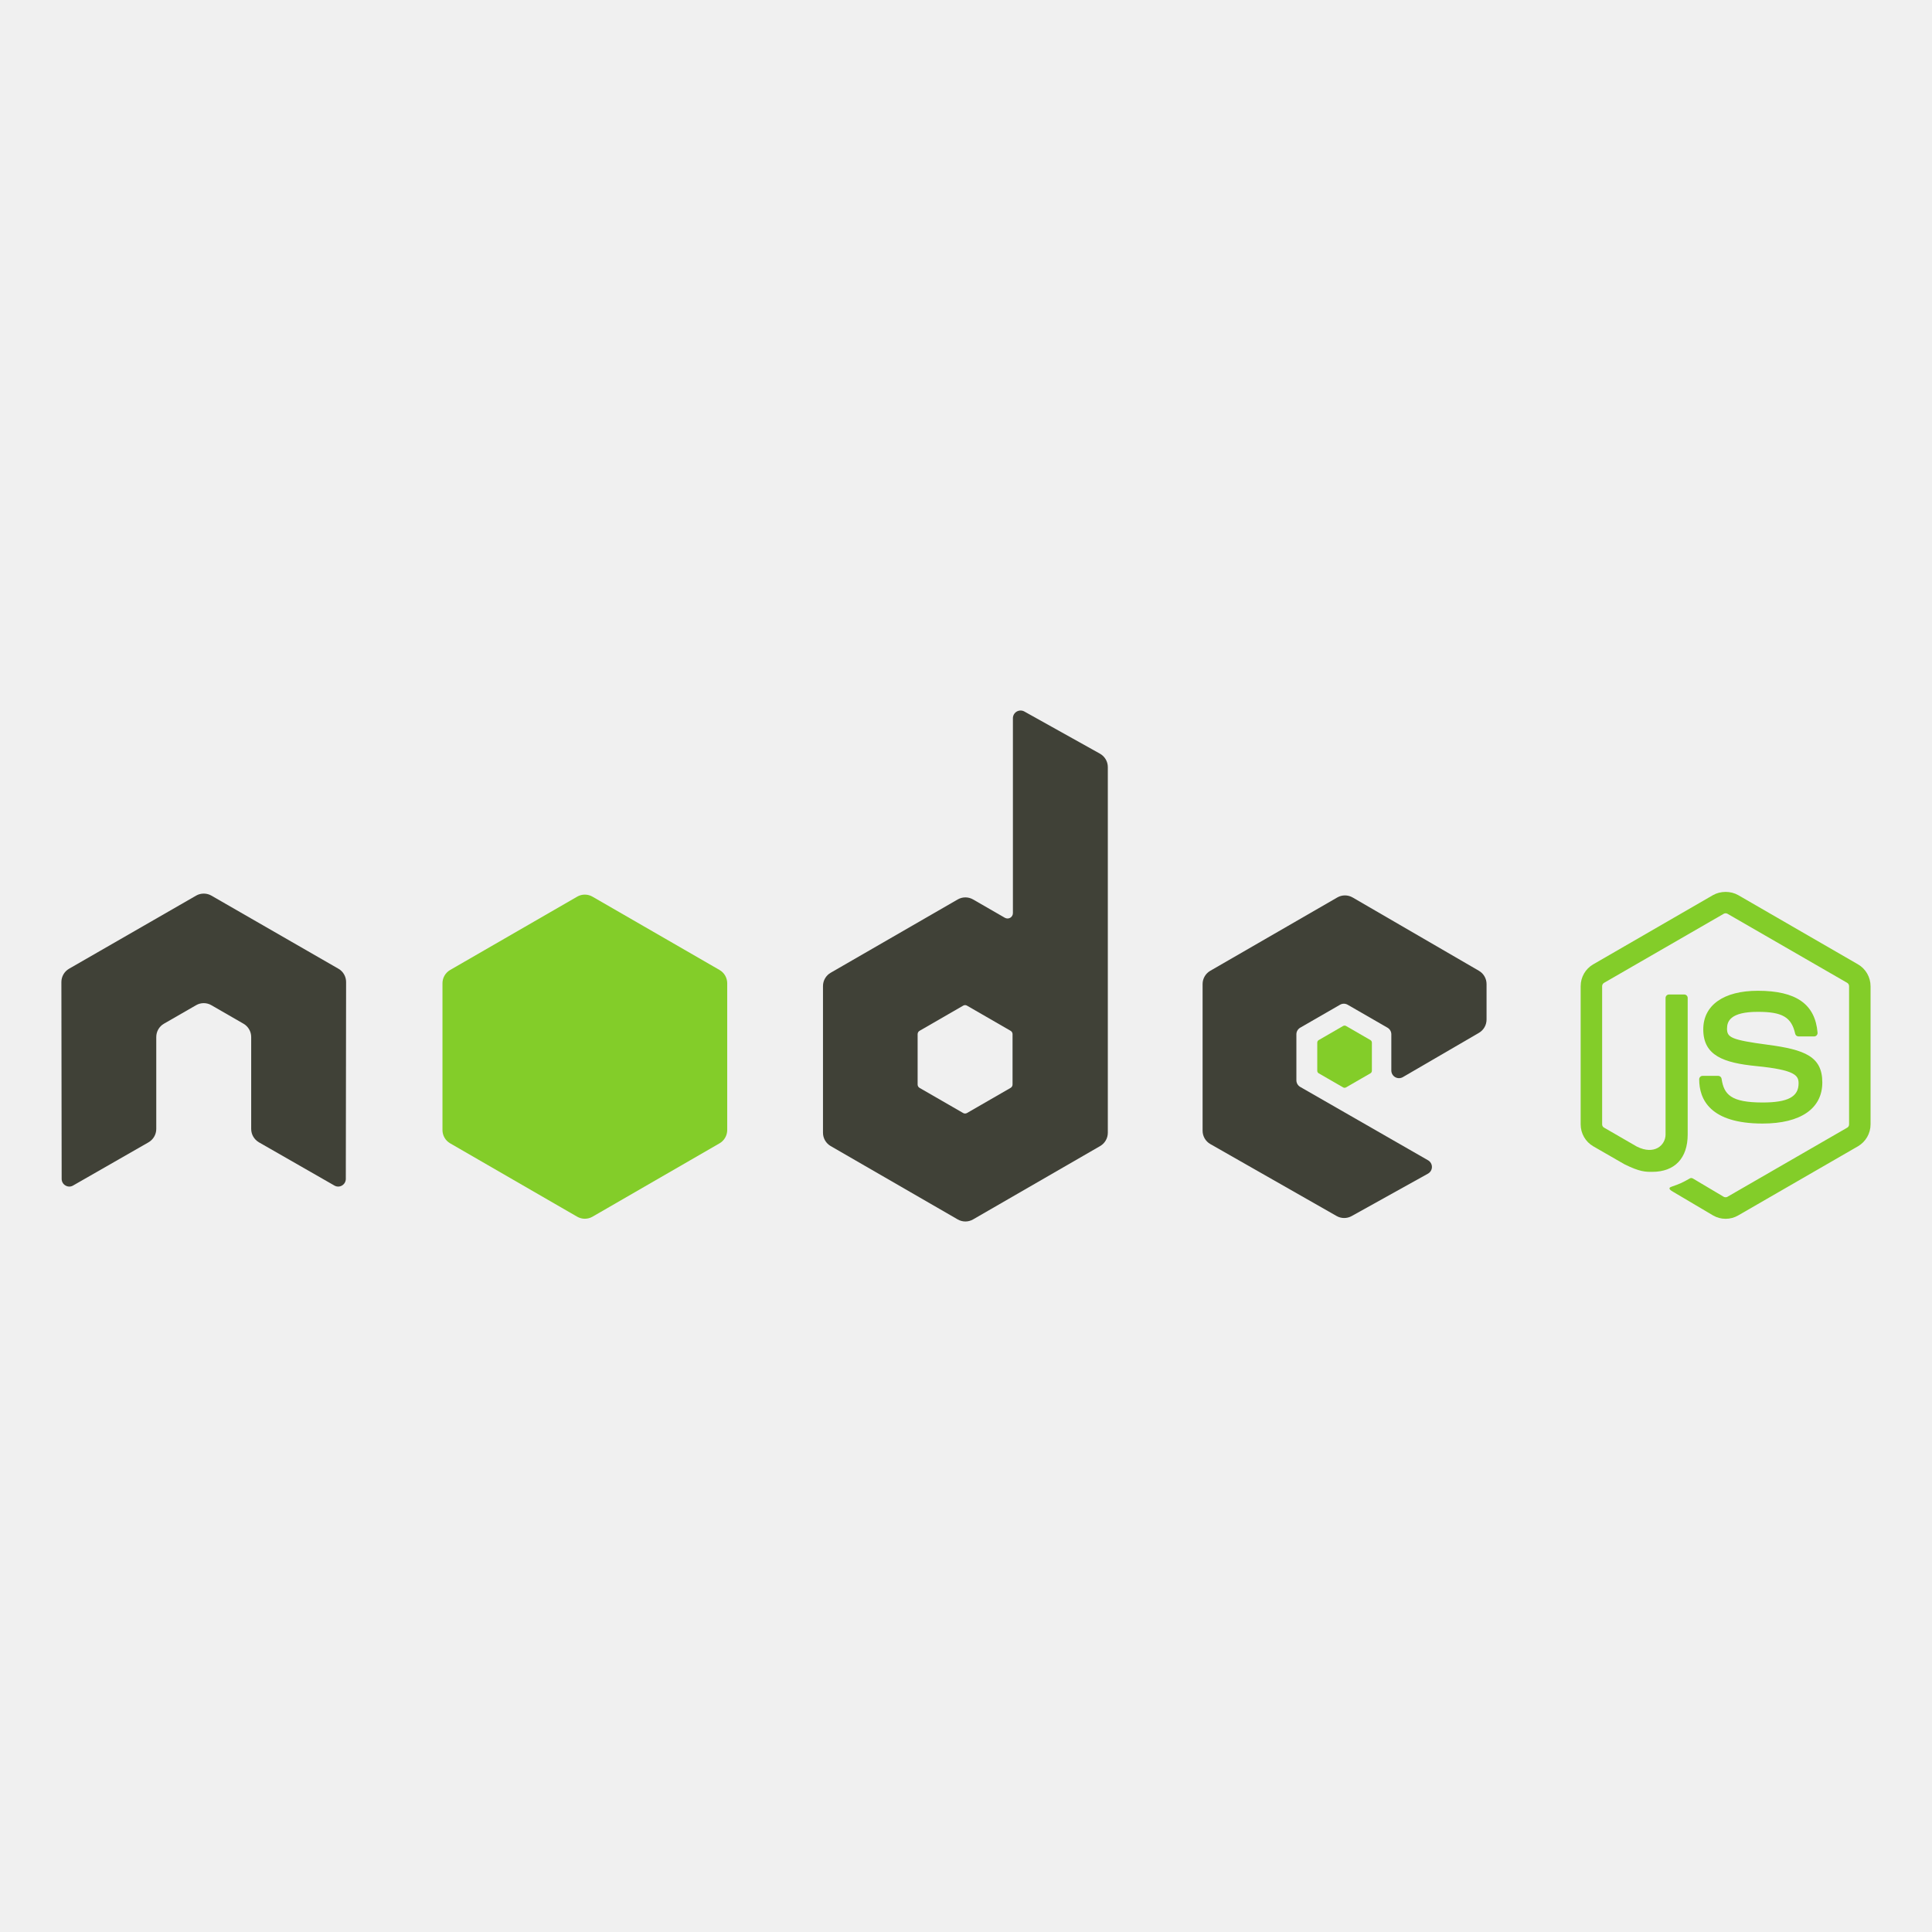
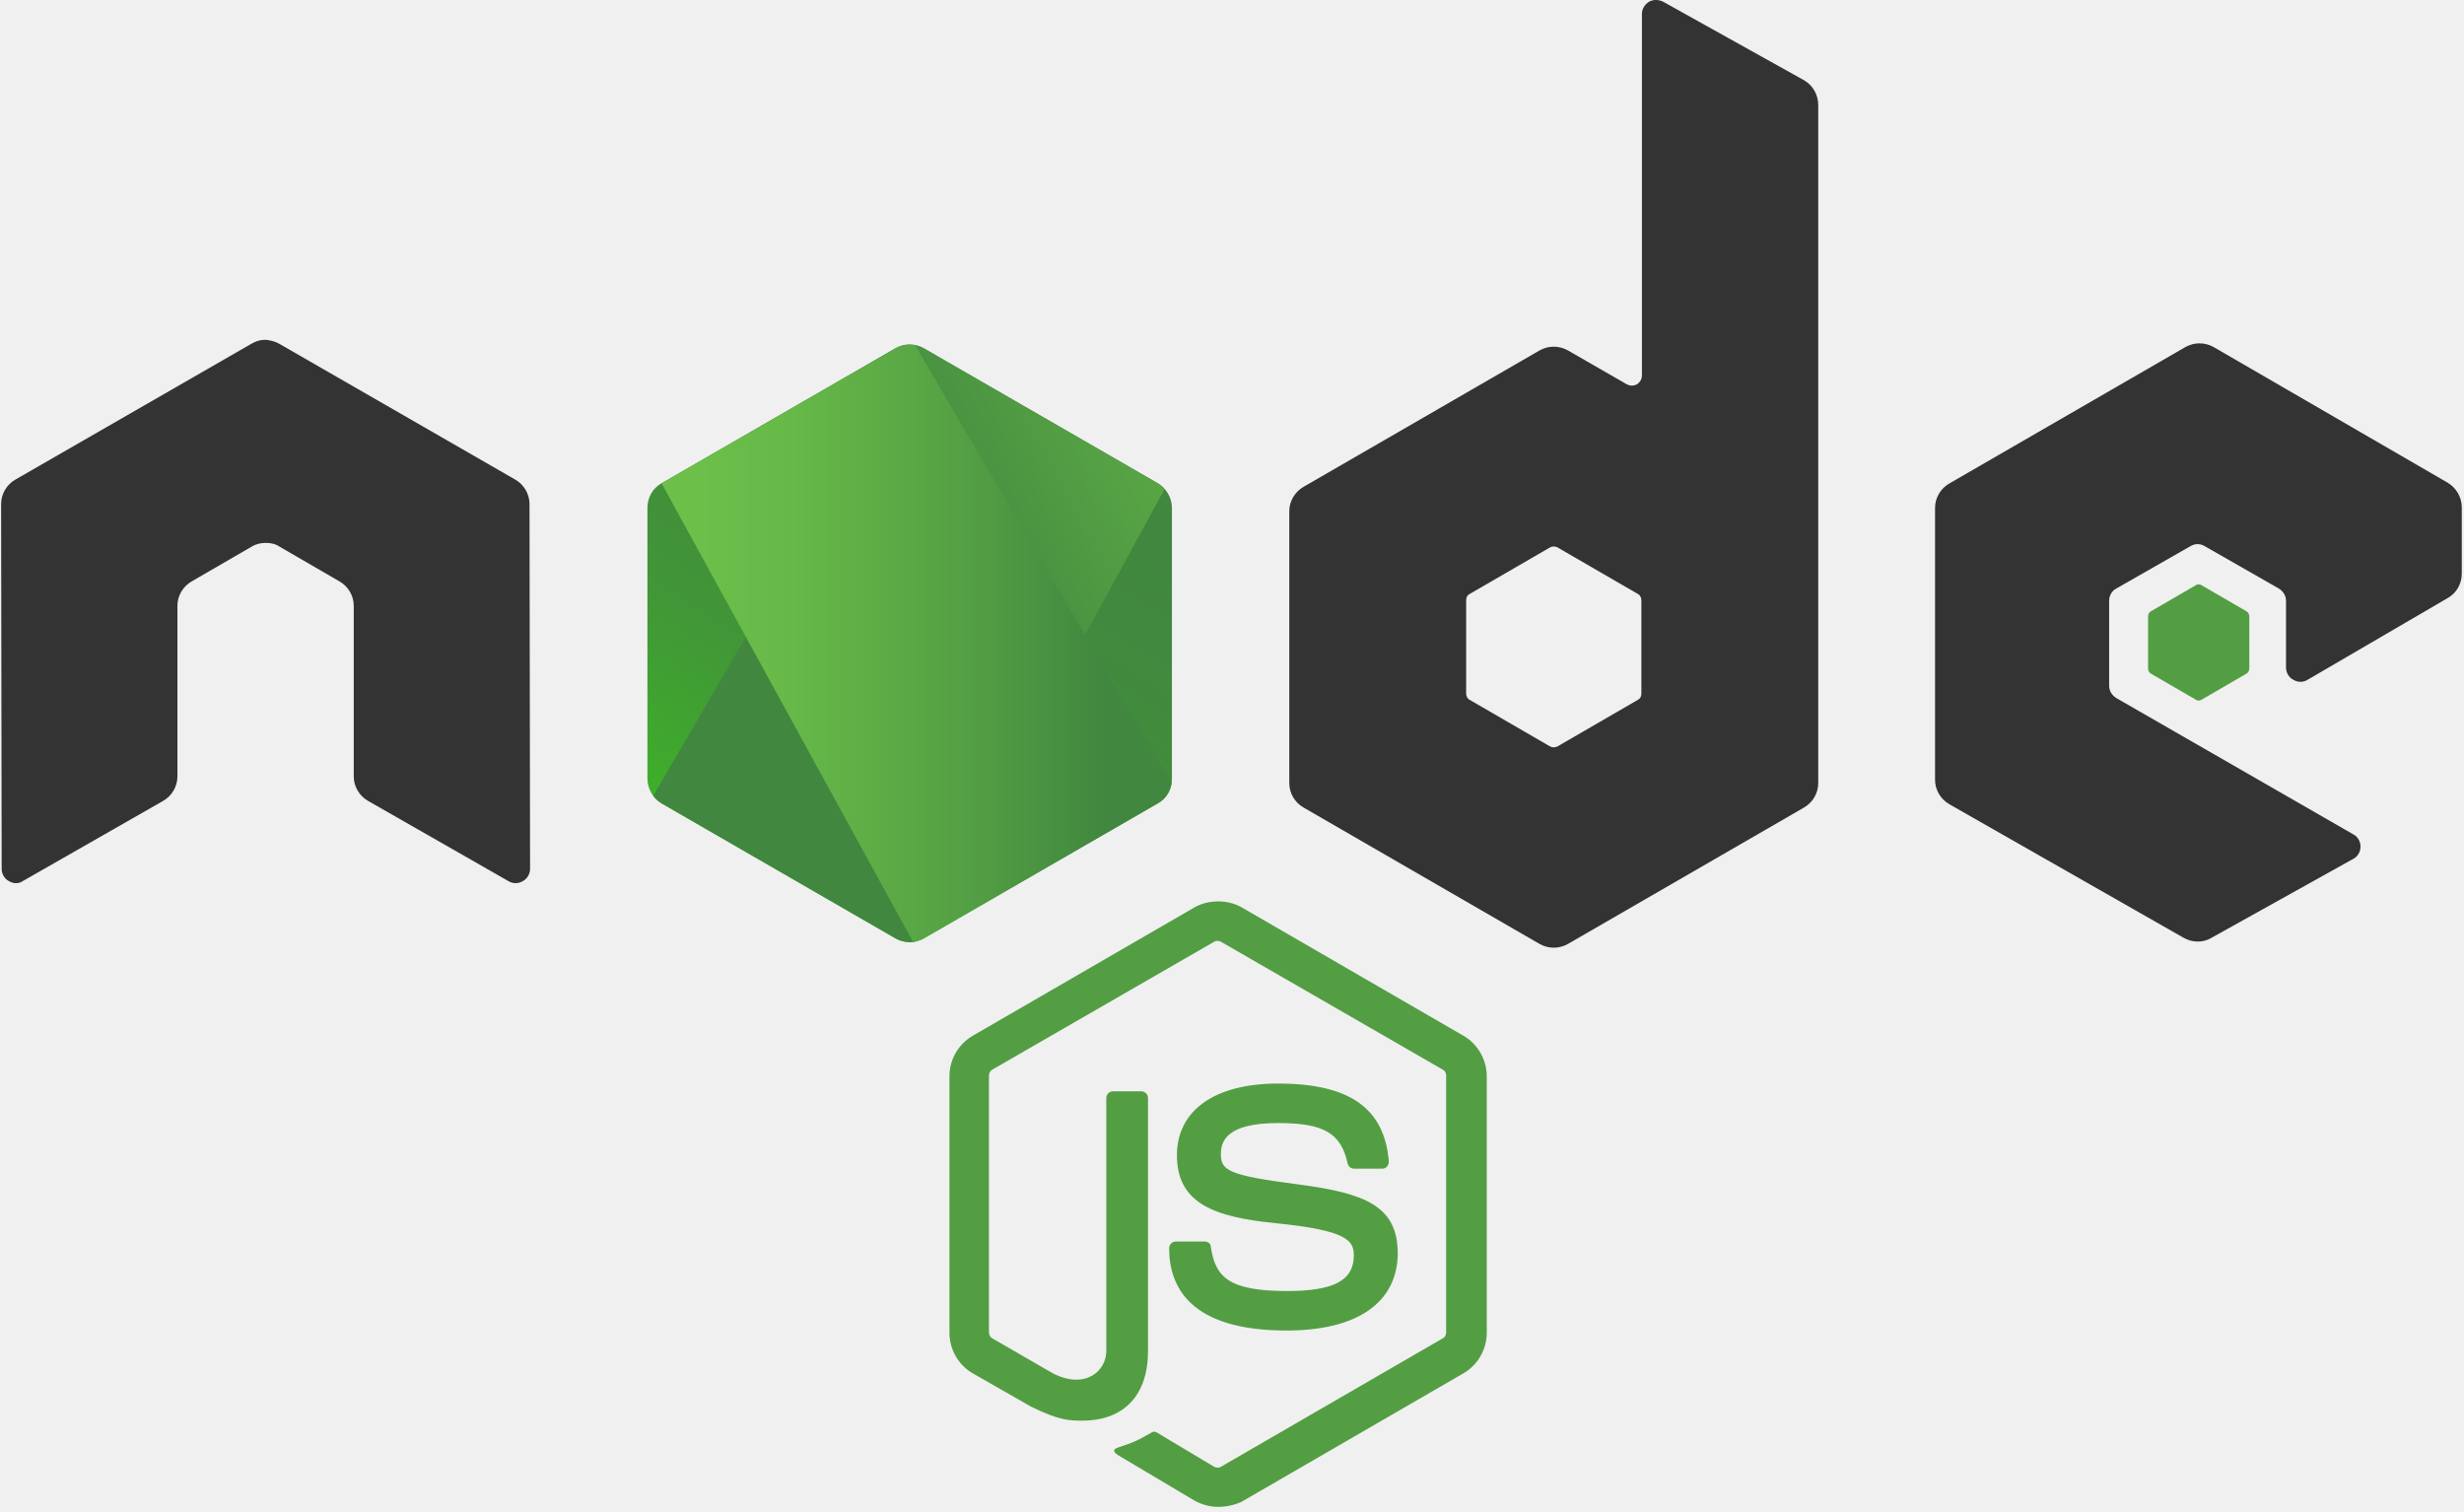
- <svg viewBox="0 0 128 128">
-   <path fill="#83CD29" d="M114.325 80.749c-.29 0-.578-.076-.832-.224l-2.65-1.568c-.396-.221-.203-.3-.072-.345.528-.184.635-.227 1.198-.545.059-.033.136-.021.197.015l2.035 1.209c.074.041.179.041.246 0l7.937-4.581c.075-.042.122-.127.122-.215v-9.16c0-.09-.047-.173-.123-.219l-7.934-4.577c-.074-.042-.171-.042-.245 0l-7.933 4.578c-.076.045-.125.131-.125.218v9.16c0 .088.049.171.125.212l2.174 1.257c1.18.589 1.903-.105 1.903-.803v-9.045c0-.127.103-.228.23-.228h1.007c.125 0 .229.101.229.228v9.045c0 1.574-.857 2.477-2.35 2.477-.459 0-.82 0-1.828-.496l-2.081-1.198c-.515-.298-.832-.854-.832-1.448v-9.16c0-.595.317-1.15.832-1.446l7.937-4.587c.502-.283 1.169-.283 1.667 0l7.937 4.587c.514.297.833.852.833 1.446v9.16c0 .595-.319 1.148-.833 1.448l-7.937 4.582c-.252.147-.539.223-.834.223M116.778 74.438c-3.475 0-4.202-1.595-4.202-2.932 0-.126.103-.229.23-.229h1.026c.115 0 .21.082.228.194.154 1.045.617 1.572 2.718 1.572 1.671 0 2.383-.378 2.383-1.266 0-.512-.202-.891-2.8-1.146-2.172-.215-3.515-.694-3.515-2.433 0-1.601 1.35-2.557 3.612-2.557 2.543 0 3.801.883 3.96 2.777.006.064-.017.127-.06.176-.044.045-.104.073-.168.073h-1.031c-.107 0-.201-.075-.223-.179-.248-1.1-.848-1.451-2.479-1.451-1.825 0-2.037.637-2.037 1.112 0 .577.25.745 2.715 1.071 2.439.323 3.598.779 3.598 2.494.001 1.733-1.441 2.724-3.955 2.724" />
-   <path fill="#404137" d="M97.982 68.43c.313-.183.506-.517.506-.88v-2.354c0-.362-.192-.696-.506-.879l-8.364-4.856c-.315-.183-.703-.184-1.019-.002l-8.416 4.859c-.314.182-.508.517-.508.88v9.716c0 .365.196.703.514.884l8.363 4.765c.308.177.686.178.997.006l5.058-2.812c.161-.09.261-.258.262-.44.001-.184-.097-.354-.256-.445l-8.468-4.86c-.159-.091-.256-.259-.256-.44v-3.046c0-.182.097-.349.254-.439l2.637-1.52c.156-.091.35-.091.507 0l2.637 1.52c.158.091.255.258.255.439v2.396c0 .183.097.351.254.441.158.091.352.091.51-.001l5.039-2.932" />
-   <path fill="#83CD29" d="M88.984 67.974c.061-.034.135-.034.195 0l1.615.933c.06.035.097.1.097.169v1.865c0 .07-.037.134-.097.169l-1.615.932c-.06.035-.135.035-.195 0l-1.614-.932c-.061-.035-.098-.099-.098-.169v-1.865c0-.069.037-.134.098-.169l1.614-.933" />
-   <path fill="#404137" d="M67.083 71.854c0 .09-.048.174-.127.22l-2.89 1.666c-.079.046-.176.046-.254 0l-2.89-1.666c-.079-.046-.127-.13-.127-.22v-3.338c0-.09.049-.175.127-.221l2.89-1.668c.079-.047.176-.047.255 0l2.891 1.668c.078.046.126.131.126.221v3.338zm.781-24.716c-.157-.087-.349-.085-.505.006-.155.092-.251.258-.251.438v12.915c0 .126-.068.244-.177.308-.11.063-.246.063-.356 0l-2.108-1.215c-.314-.181-.701-.181-1.015 0l-8.418 4.858c-.315.182-.509.518-.509.881v9.719c0 .363.194.698.508.881l8.418 4.861c.314.182.702.182 1.017 0l8.42-4.861c.314-.183.508-.518.508-.881v-24.227c0-.368-.2-.708-.521-.888l-5.011-2.795" />
-   <path fill="#83CD29" d="M38.238 59.407c.314-.182.702-.182 1.016 0l8.418 4.857c.314.182.508.518.508.881v9.722c0 .363-.194.699-.508.881l-8.417 4.861c-.314.181-.702.181-1.017 0l-8.415-4.861c-.314-.182-.508-.518-.508-.881v-9.723c0-.362.194-.698.508-.88l8.415-4.857" />
-   <path fill="#404137" d="M22.93 65.064c0-.366-.192-.702-.508-.883l-8.415-4.843c-.144-.084-.303-.127-.464-.133h-.087c-.16.006-.32.049-.464.133l-8.416 4.843c-.313.181-.509.517-.509.883l.018 13.04c0 .182.095.351.254.439.156.094.349.094.505 0l5-2.864c.316-.188.509-.519.509-.882v-6.092c0-.364.192-.699.507-.881l2.13-1.226c.158-.093.332-.137.508-.137.174 0 .352.044.507.137l2.128 1.226c.315.182.509.517.509.881v6.092c0 .363.195.696.509.882l5 2.864c.157.094.353.094.508 0 .155-.089.252-.258.252-.439l.019-13.04" />
+ <svg xmlns="http://www.w3.org/2000/svg" xmlns:xlink="http://www.w3.org/1999/xlink" width="512px" height="314px" viewBox="0 0 512 314" version="1.1" preserveAspectRatio="xMidYMid">
+   <defs>
+     <linearGradient x1="68.188%" y1="17.487%" x2="27.823%" y2="89.755%" id="linearGradient-1">
+       <stop stop-color="#41873F" offset="0%" />
+       <stop stop-color="#418B3D" offset="32.88%" />
+       <stop stop-color="#419637" offset="63.52%" />
+       <stop stop-color="#3FA92D" offset="93.19%" />
+       <stop stop-color="#3FAE2A" offset="100%" />
+     </linearGradient>
+     <path id="path-2" d="M57.903,1.849 C56.054,0.809 53.858,0.809 52.009,1.849 L3.352,29.934 C1.502,30.974 0.462,32.939 0.462,35.019 L0.462,91.305 C0.462,93.385 1.618,95.35 3.352,96.39 L52.009,124.475 C53.858,125.515 56.054,125.515 57.903,124.475 L106.561,96.39 C108.41,95.35 109.45,93.385 109.45,91.305 L109.45,35.019 C109.45,32.939 108.294,30.974 106.561,29.934 L57.903,1.849 L57.903,1.849 Z" />
+     <linearGradient x1="43.277%" y1="55.169%" x2="159.245%" y2="-18.306%" id="linearGradient-4">
+       <stop stop-color="#41873F" offset="13.76%" />
+       <stop stop-color="#54A044" offset="40.32%" />
+       <stop stop-color="#66B848" offset="71.36%" />
+       <stop stop-color="#6CC04A" offset="90.81%" />
+     </linearGradient>
+     <linearGradient x1="-4413.77%" y1="13.43%" x2="5327.93%" y2="13.43%" id="linearGradient-5">
+       <stop stop-color="#6CC04A" offset="9.192%" />
+       <stop stop-color="#66B848" offset="28.64%" />
+       <stop stop-color="#54A044" offset="59.68%" />
+       <stop stop-color="#41873F" offset="86.24%" />
+     </linearGradient>
+     <linearGradient x1="-4.389%" y1="49.997%" x2="101.499%" y2="49.997%" id="linearGradient-6">
+       <stop stop-color="#6CC04A" offset="9.192%" />
+       <stop stop-color="#66B848" offset="28.64%" />
+       <stop stop-color="#54A044" offset="59.68%" />
+       <stop stop-color="#41873F" offset="86.24%" />
+     </linearGradient>
+     <linearGradient x1="-9713.77%" y1="36.21%" x2="27.93%" y2="36.21%" id="linearGradient-7">
+       <stop stop-color="#6CC04A" offset="9.192%" />
+       <stop stop-color="#66B848" offset="28.64%" />
+       <stop stop-color="#54A044" offset="59.68%" />
+       <stop stop-color="#41873F" offset="86.24%" />
+     </linearGradient>
+     <linearGradient x1="-103.861%" y1="50.275%" x2="100.797%" y2="50.275%" id="linearGradient-8">
+       <stop stop-color="#6CC04A" offset="9.192%" />
+       <stop stop-color="#66B848" offset="28.64%" />
+       <stop stop-color="#54A044" offset="59.68%" />
+       <stop stop-color="#41873F" offset="86.24%" />
+     </linearGradient>
+     <linearGradient x1="130.613%" y1="-211.069%" x2="4.393%" y2="201.605%" id="linearGradient-9">
+       <stop stop-color="#41873F" offset="0%" />
+       <stop stop-color="#418B3D" offset="32.88%" />
+       <stop stop-color="#419637" offset="63.52%" />
+       <stop stop-color="#3FA92D" offset="93.19%" />
+       <stop stop-color="#3FAE2A" offset="100%" />
+     </linearGradient>
+   </defs>
+   <g fill="none">
+     <path d="M253.111,313.094 C251.377,313.094 249.759,312.632 248.256,311.823 L232.885,302.693 C230.573,301.421 231.729,300.959 232.423,300.728 C235.543,299.688 236.121,299.456 239.357,297.607 C239.704,297.376 240.166,297.492 240.513,297.723 L252.302,304.773 C252.764,305.004 253.342,305.004 253.688,304.773 L299.803,278.075 C300.265,277.844 300.497,277.381 300.497,276.804 L300.497,223.523 C300.497,222.945 300.265,222.483 299.803,222.252 L253.688,195.67 C253.226,195.438 252.648,195.438 252.302,195.67 L206.187,222.252 C205.725,222.483 205.493,223.061 205.493,223.523 L205.493,276.804 C205.493,277.266 205.725,277.844 206.187,278.075 L218.785,285.356 C225.604,288.823 229.88,284.778 229.88,280.733 L229.88,228.146 C229.88,227.453 230.458,226.759 231.267,226.759 L237.161,226.759 C237.855,226.759 238.548,227.337 238.548,228.146 L238.548,280.733 C238.548,289.864 233.578,295.18 224.91,295.18 C222.252,295.18 220.172,295.18 214.277,292.291 L202.142,285.356 C199.137,283.623 197.288,280.386 197.288,276.919 L197.288,223.639 C197.288,220.172 199.137,216.935 202.142,215.202 L248.256,188.504 C251.146,186.886 255.075,186.886 257.965,188.504 L304.079,215.202 C307.084,216.935 308.934,220.172 308.934,223.639 L308.934,276.919 C308.934,280.386 307.084,283.623 304.079,285.356 L257.965,312.054 C256.462,312.748 254.729,313.094 253.111,313.094 Z M267.326,276.457 C247.101,276.457 242.94,267.211 242.94,259.352 C242.94,258.658 243.518,257.965 244.327,257.965 L250.337,257.965 C251.03,257.965 251.608,258.427 251.608,259.121 C252.533,265.246 255.191,268.251 267.442,268.251 C277.15,268.251 281.311,266.055 281.311,260.854 C281.311,257.849 280.155,255.653 265.015,254.151 C252.417,252.879 244.558,250.106 244.558,240.051 C244.558,230.689 252.417,225.141 265.593,225.141 C280.386,225.141 287.668,230.227 288.592,241.322 C288.592,241.669 288.477,242.015 288.246,242.362 C288.014,242.593 287.668,242.824 287.321,242.824 L281.311,242.824 C280.733,242.824 280.155,242.362 280.04,241.784 C278.653,235.428 275.07,233.347 265.593,233.347 C254.96,233.347 253.688,237.046 253.688,239.819 C253.688,243.171 255.191,244.211 269.522,246.06 C283.738,247.91 290.442,250.568 290.442,260.507 C290.326,270.678 282.005,276.457 267.326,276.457 Z" fill="#539E43" />
+     <path d="M110.028,104.712 C110.028,102.631 108.872,100.666 107.023,99.626 L58.019,71.426 C57.21,70.963 56.285,70.732 55.361,70.617 L54.898,70.617 C53.974,70.617 53.049,70.963 52.24,71.426 L3.236,99.626 C1.387,100.666 0.231,102.631 0.231,104.712 L0.347,180.529 C0.347,181.569 0.925,182.609 1.849,183.072 C2.774,183.65 3.93,183.65 4.739,183.072 L33.864,166.429 C35.713,165.389 36.869,163.424 36.869,161.344 L36.869,125.862 C36.869,123.781 38.024,121.817 39.874,120.777 L52.24,113.611 C53.165,113.033 54.205,112.802 55.245,112.802 C56.285,112.802 57.326,113.033 58.135,113.611 L70.501,120.777 C72.35,121.817 73.506,123.781 73.506,125.862 L73.506,161.344 C73.506,163.424 74.662,165.389 76.511,166.429 L105.636,183.072 C106.561,183.65 107.716,183.65 108.641,183.072 C109.566,182.609 110.144,181.569 110.144,180.529 L110.028,104.712 L110.028,104.712 Z" fill="#333333" />
+     <path d="M345.571,0.347 C344.647,-0.116 343.491,-0.116 342.682,0.347 C341.757,0.925 341.179,1.849 341.179,2.889 L341.179,78.014 C341.179,78.707 340.833,79.4 340.139,79.863 C339.446,80.209 338.752,80.209 338.059,79.863 L325.808,72.813 C323.958,71.772 321.763,71.772 319.913,72.813 L270.909,101.129 C269.06,102.169 267.904,104.134 267.904,106.214 L267.904,162.73 C267.904,164.811 269.06,166.776 270.909,167.816 L319.913,196.132 C321.763,197.172 323.958,197.172 325.808,196.132 L374.812,167.816 C376.661,166.776 377.817,164.811 377.817,162.73 L377.817,21.844 C377.817,19.648 376.661,17.683 374.812,16.643 L345.571,0.347 L345.571,0.347 Z M341.064,144.123 C341.064,144.701 340.833,145.163 340.37,145.394 L323.612,155.102 C323.149,155.334 322.572,155.334 322.109,155.102 L305.351,145.394 C304.888,145.163 304.657,144.585 304.657,144.123 L304.657,124.706 C304.657,124.128 304.888,123.666 305.351,123.435 L322.109,113.726 C322.572,113.495 323.149,113.495 323.612,113.726 L340.37,123.435 C340.833,123.666 341.064,124.244 341.064,124.706 L341.064,144.123 L341.064,144.123 Z" fill="#333333" />
+     <g transform="translate(401.0474, 70.50113)">
+       <path d="M107.601,53.743 C109.45,52.702 110.49,50.738 110.49,48.657 L110.49,34.904 C110.49,32.823 109.335,30.859 107.601,29.819 L58.944,1.618 C57.094,0.578 54.898,0.578 53.049,1.618 L4.045,29.934 C2.196,30.974 1.04,32.939 1.04,35.019 L1.04,91.536 C1.04,93.616 2.196,95.581 4.045,96.621 L52.702,124.359 C54.552,125.4 56.748,125.4 58.481,124.359 L87.953,107.948 C88.878,107.485 89.456,106.445 89.456,105.405 C89.456,104.365 88.878,103.325 87.953,102.862 L38.718,74.546 C37.793,73.968 37.215,73.044 37.215,72.004 L37.215,54.321 C37.215,53.28 37.793,52.24 38.718,51.778 L54.089,42.994 C55.014,42.416 56.17,42.416 57.094,42.994 L72.466,51.778 C73.391,52.356 73.968,53.28 73.968,54.321 L73.968,68.19 C73.968,69.23 74.546,70.27 75.471,70.732 C76.395,71.31 77.551,71.31 78.476,70.732 L107.601,53.743 L107.601,53.743 Z" fill="#333333" />
+       <path d="M55.245,51.084 C55.592,50.853 56.054,50.853 56.401,51.084 L65.763,56.516 C66.109,56.748 66.34,57.094 66.34,57.557 L66.34,68.421 C66.34,68.883 66.109,69.23 65.763,69.461 L56.401,74.893 C56.054,75.124 55.592,75.124 55.245,74.893 L45.884,69.461 C45.537,69.23 45.306,68.883 45.306,68.421 L45.306,57.557 C45.306,57.094 45.537,56.748 45.884,56.516 L55.245,51.084 L55.245,51.084 Z" fill="#539E43" />
+     </g>
+     <g transform="translate(134.0677, 70.50113)">
+       <mask id="mask-3" fill="white">
+         <use xlink:href="#path-2" />
+       </mask>
+       <use fill="url(#linearGradient-1)" xlink:href="#path-2" />
+       <g mask="url(#mask-3)">
+         <path d="M51.893,1.849 L3.121,29.934 C1.271,30.974 0,32.939 0,35.019 L0,91.305 C0,92.692 0.578,93.963 1.502,95.003 L56.285,1.156 C54.898,0.925 53.28,1.04 51.893,1.849 L51.893,1.849 Z" />
+         <path d="M56.632,125.053 C57.094,124.937 57.557,124.706 58.019,124.475 L106.792,96.39 C108.641,95.35 109.797,93.385 109.797,91.305 L109.797,35.019 C109.797,33.517 109.103,32.014 108.063,30.974 L56.632,125.053 L56.632,125.053 Z" />
+         <path d="M106.676,29.934 L57.788,1.849 C57.326,1.618 56.748,1.387 56.285,1.271 L1.502,95.119 C1.965,95.697 2.543,96.159 3.121,96.506 L52.009,124.591 C53.396,125.4 55.014,125.631 56.516,125.168 L107.948,31.09 C107.601,30.628 107.139,30.281 106.676,29.934 L106.676,29.934 Z" fill="url(#linearGradient-4)" />
+       </g>
+       <g mask="url(#mask-3)">
+         <g transform="translate(0, -9.24605)">
+           <path d="M109.797,100.551 L109.797,44.265 C109.797,42.185 108.526,40.22 106.676,39.18 L57.788,11.095 C57.21,10.749 56.632,10.517 55.939,10.402 L109.45,101.822 C109.681,101.475 109.797,101.013 109.797,100.551 L109.797,100.551 Z" fill="none" />
+           <path d="M3.121,39.18 C1.271,40.22 0,42.185 0,44.265 L0,100.551 C0,102.631 1.387,104.596 3.121,105.636 L52.009,133.721 C53.165,134.414 54.436,134.646 55.823,134.414 L3.467,39.065 L3.121,39.18 L3.121,39.18 Z" fill="none" />
+           <path fill="url(#linearGradient-5)" fill-rule="evenodd" d="M50.391,0.809 L49.698,1.156 L50.622,1.156 L50.391,0.809 Z" />
+           <path d="M106.792,105.636 C108.179,104.827 109.219,103.44 109.681,101.938 L56.054,10.402 C54.667,10.171 53.165,10.286 51.893,11.095 L3.352,39.065 L55.707,134.53 C56.401,134.414 57.21,134.183 57.903,133.837 L106.792,105.636 L106.792,105.636 Z" fill="url(#linearGradient-6)" fill-rule="evenodd" />
+           <path fill="url(#linearGradient-7)" fill-rule="evenodd" d="M111.299,104.712 L110.953,104.134 L110.953,104.943 L111.299,104.712 Z" />
+           <path d="M106.792,105.636 L58.019,133.721 C57.326,134.068 56.632,134.299 55.823,134.414 L56.748,136.148 L110.837,104.827 L110.837,104.134 L109.45,101.822 C109.219,103.44 108.179,104.827 106.792,105.636 L106.792,105.636 Z" fill="url(#linearGradient-8)" fill-rule="evenodd" />
+           <path d="M106.792,105.636 L58.019,133.721 C57.326,134.068 56.632,134.299 55.823,134.414 L56.748,136.148 L110.837,104.827 L110.837,104.134 L109.45,101.822 C109.219,103.44 108.179,104.827 106.792,105.636 L106.792,105.636 Z" fill="url(#linearGradient-9)" fill-rule="evenodd" />
+         </g>
+       </g>
+     </g>
+   </g>
</svg>
